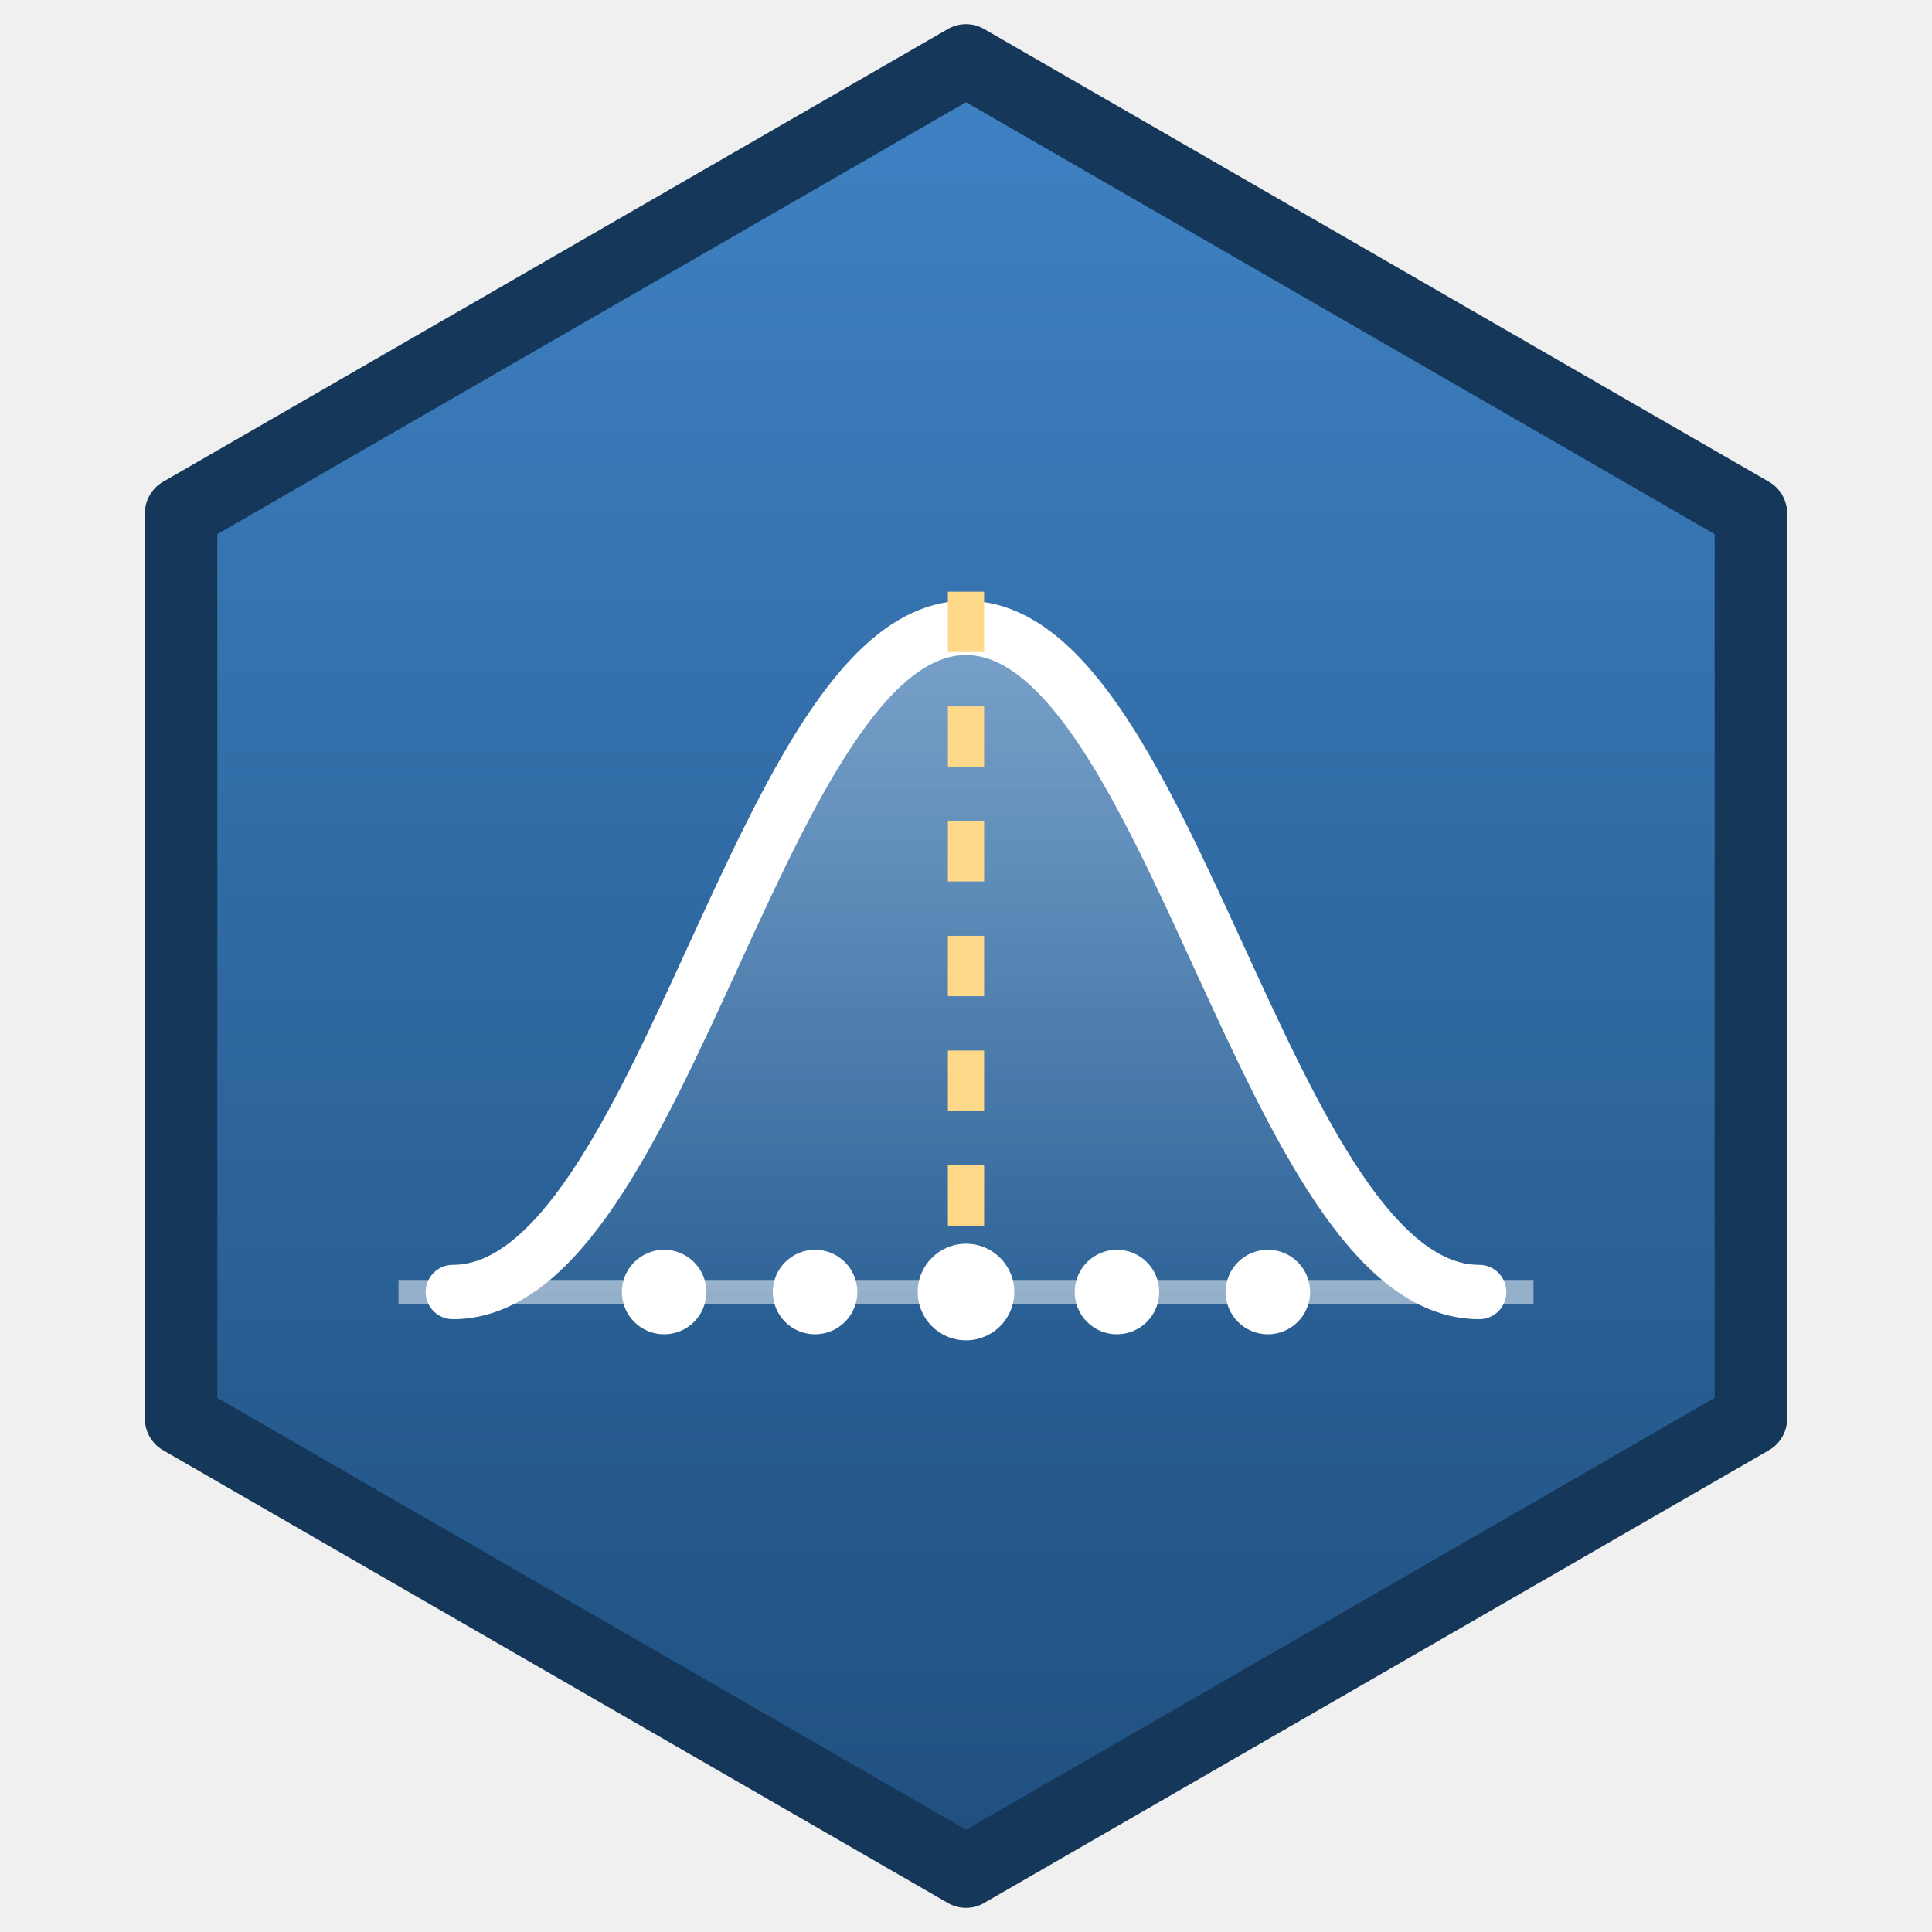
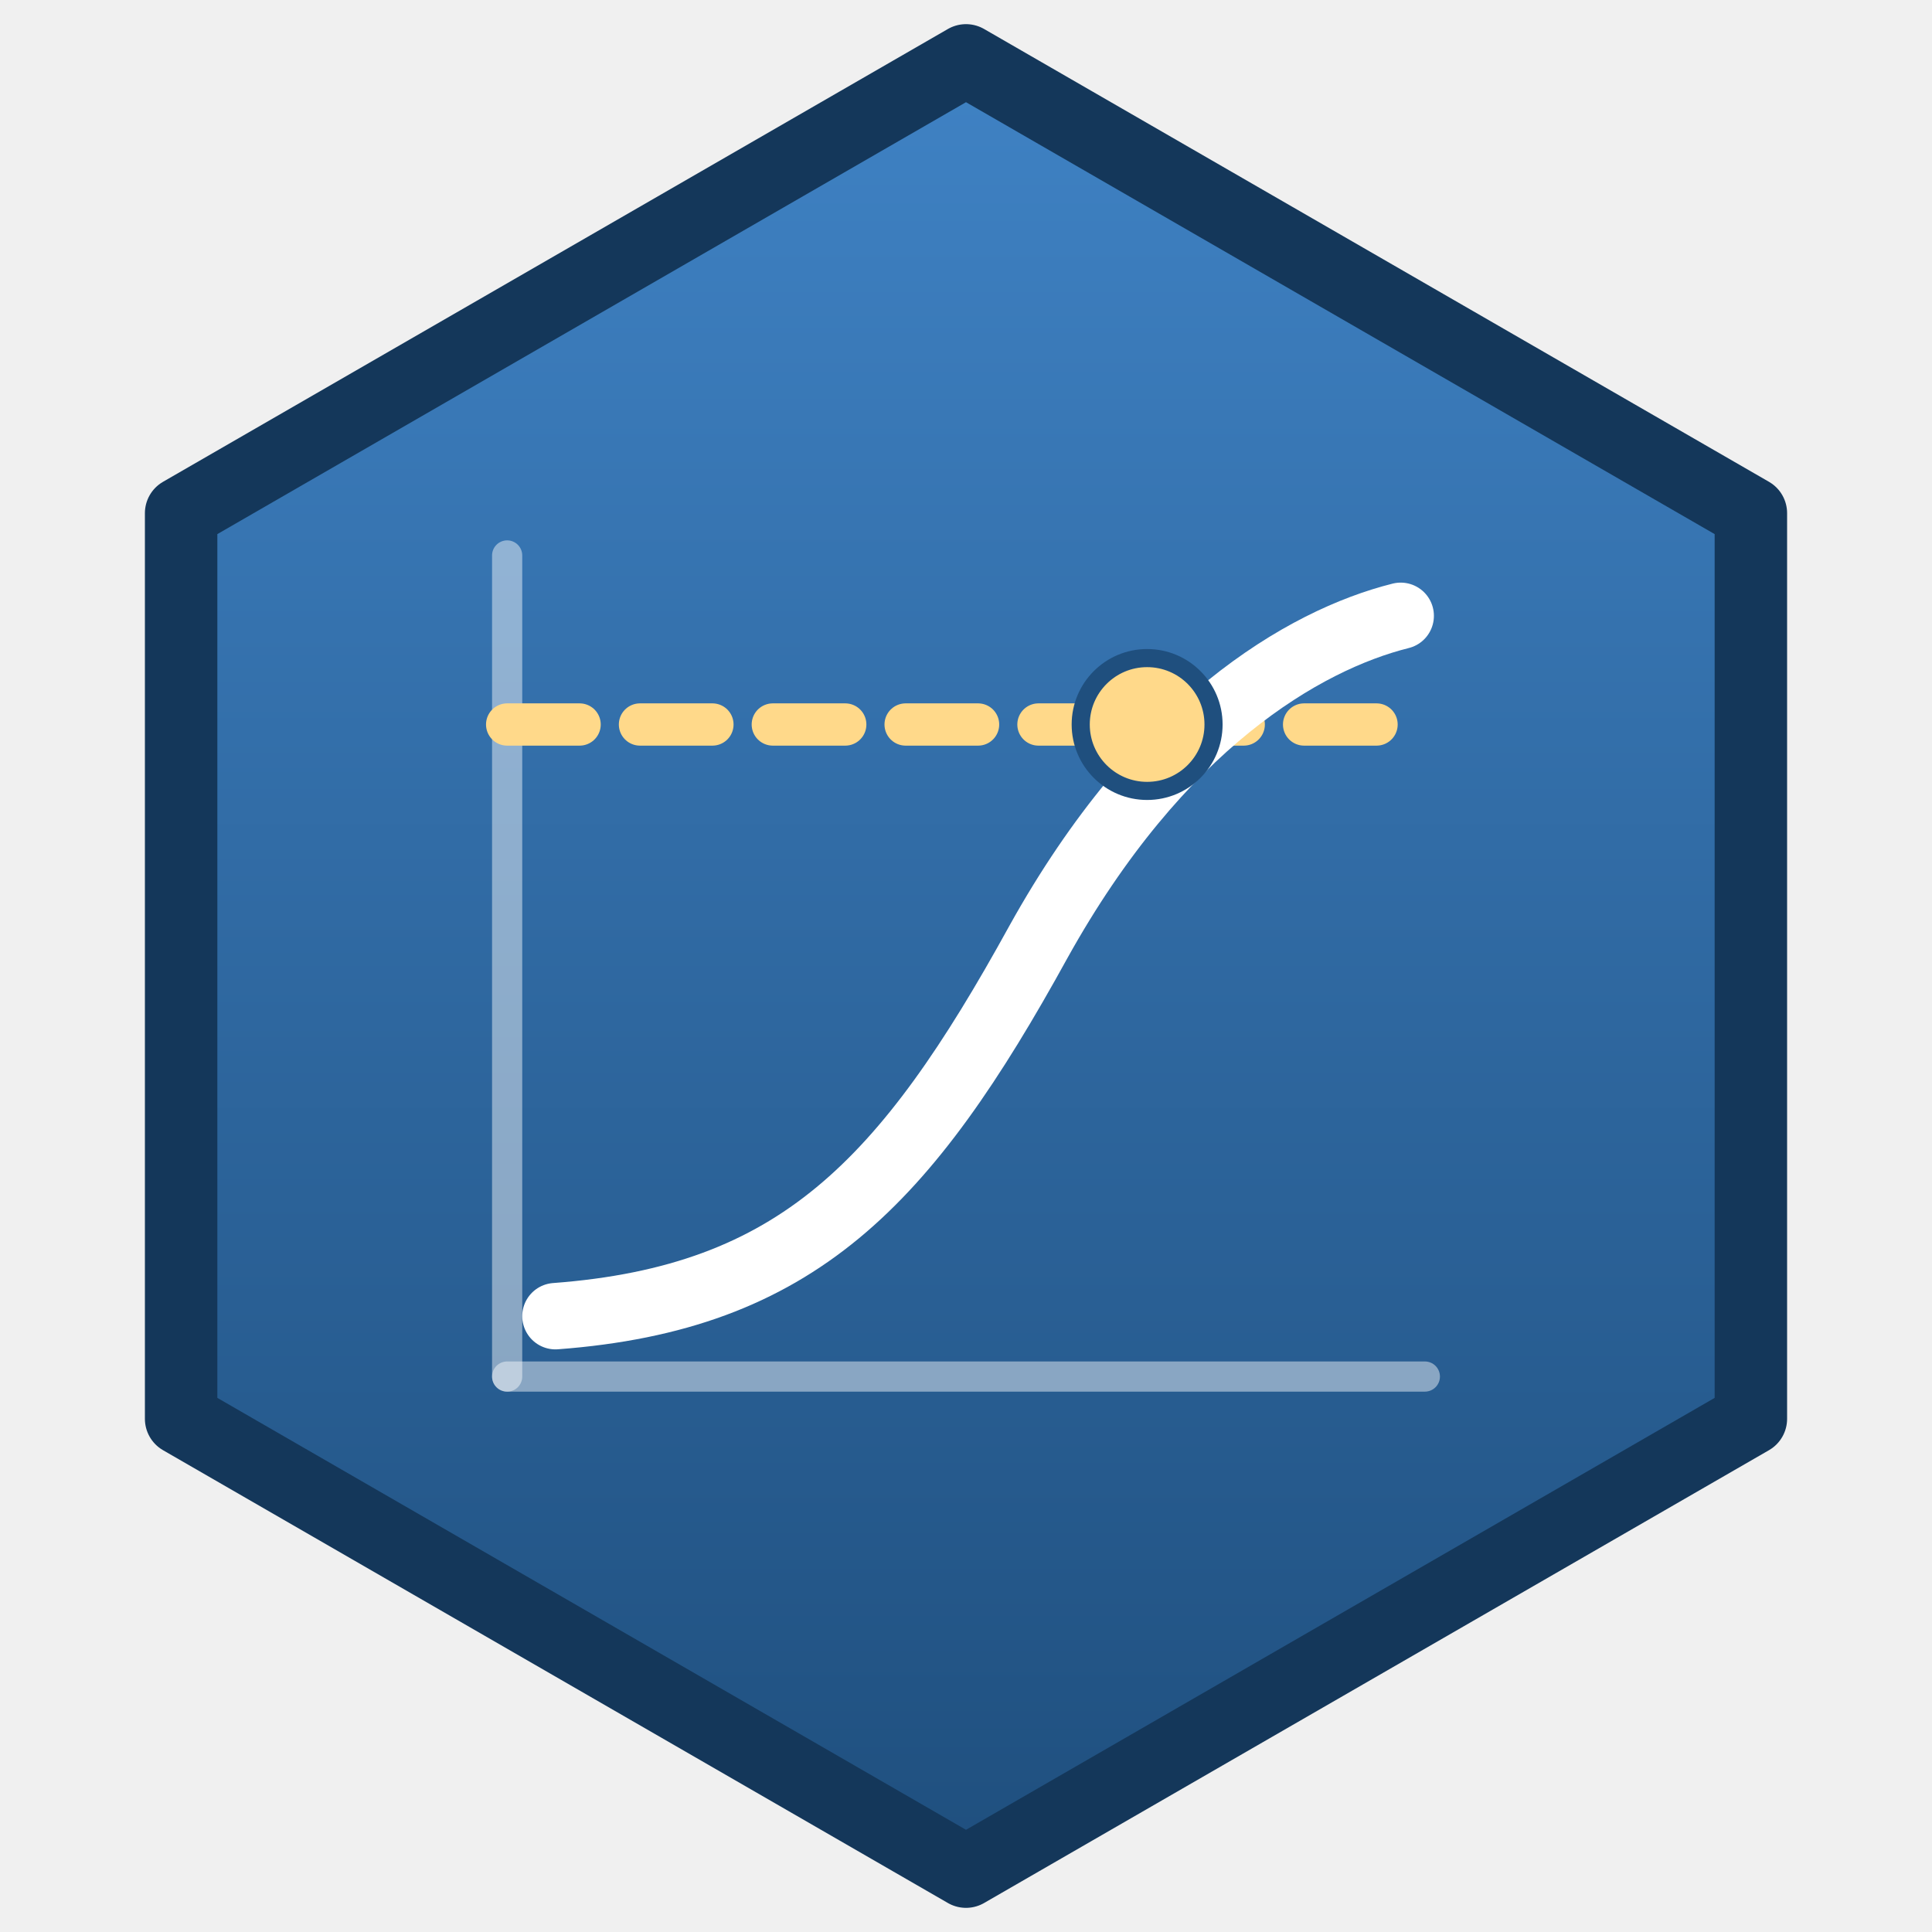
<svg xmlns="http://www.w3.org/2000/svg" viewBox="0 0 320 320" width="320" height="320">
  <defs>
    <linearGradient id="hexbg" x1="0" y1="0" x2="0" y2="1">
      <stop offset="0" stop-color="#3f82c4" />
      <stop offset="1" stop-color="#1f4f7e" />
    </linearGradient>
-     <linearGradient id="area" x1="0" y1="0" x2="0" y2="1">
-       <stop offset="0" stop-color="#ffffff" stop-opacity="0.34" />
-       <stop offset="1" stop-color="#ffffff" stop-opacity="0.03" />
-     </linearGradient>
  </defs>
  <polygon points="160,10 290,85 290,235 160,310 30,235 30,85" fill="url(#hexbg)" stroke="#14375a" stroke-width="12" stroke-linejoin="round" />
-   <path d="M 75 214 C 110 214 126 104 160 104 C 194 104 210 214 245 214 Z" fill="url(#area)" />
-   <path d="M 75 214 C 110 214 126 104 160 104 C 194 104 210 214 245 214" fill="none" stroke="#ffffff" stroke-width="9" stroke-linecap="round" stroke-linejoin="round" />
-   <line x1="66" y1="214" x2="254" y2="214" stroke="#ffffff" stroke-opacity="0.5" stroke-width="4" />
-   <line x1="160" y1="98" x2="160" y2="221" stroke="#ffd98a" stroke-width="6" stroke-dasharray="10 9" />
-   <g fill="#ffffff">
-     <circle cx="110" cy="214" r="7" />
-     <circle cx="135" cy="214" r="7" />
-     <circle cx="160" cy="214" r="8" />
-     <circle cx="185" cy="214" r="7" />
-     <circle cx="210" cy="214" r="7" />
+   <g stroke-linecap="round">
+     <line x1="84" y1="92" x2="84" y2="228" stroke="#ffffff" stroke-opacity="0.45" stroke-width="5" />
+     <line x1="84" y1="228" x2="236" y2="228" stroke="#ffffff" stroke-opacity="0.45" stroke-width="5" />
+     <line x1="84" y1="120" x2="236" y2="120" stroke="#ffd98a" stroke-width="7" stroke-dasharray="12 10" />
+     <path d="M 92 218 C 132 215 150 196 172 156 C 192 120 216 106 232 102" fill="none" stroke="#ffffff" stroke-width="11" stroke-linejoin="round" />
+     <circle cx="190" cy="120" r="11" fill="#ffd98a" stroke="#1f4f7e" stroke-width="3" />
  </g>
</svg>
